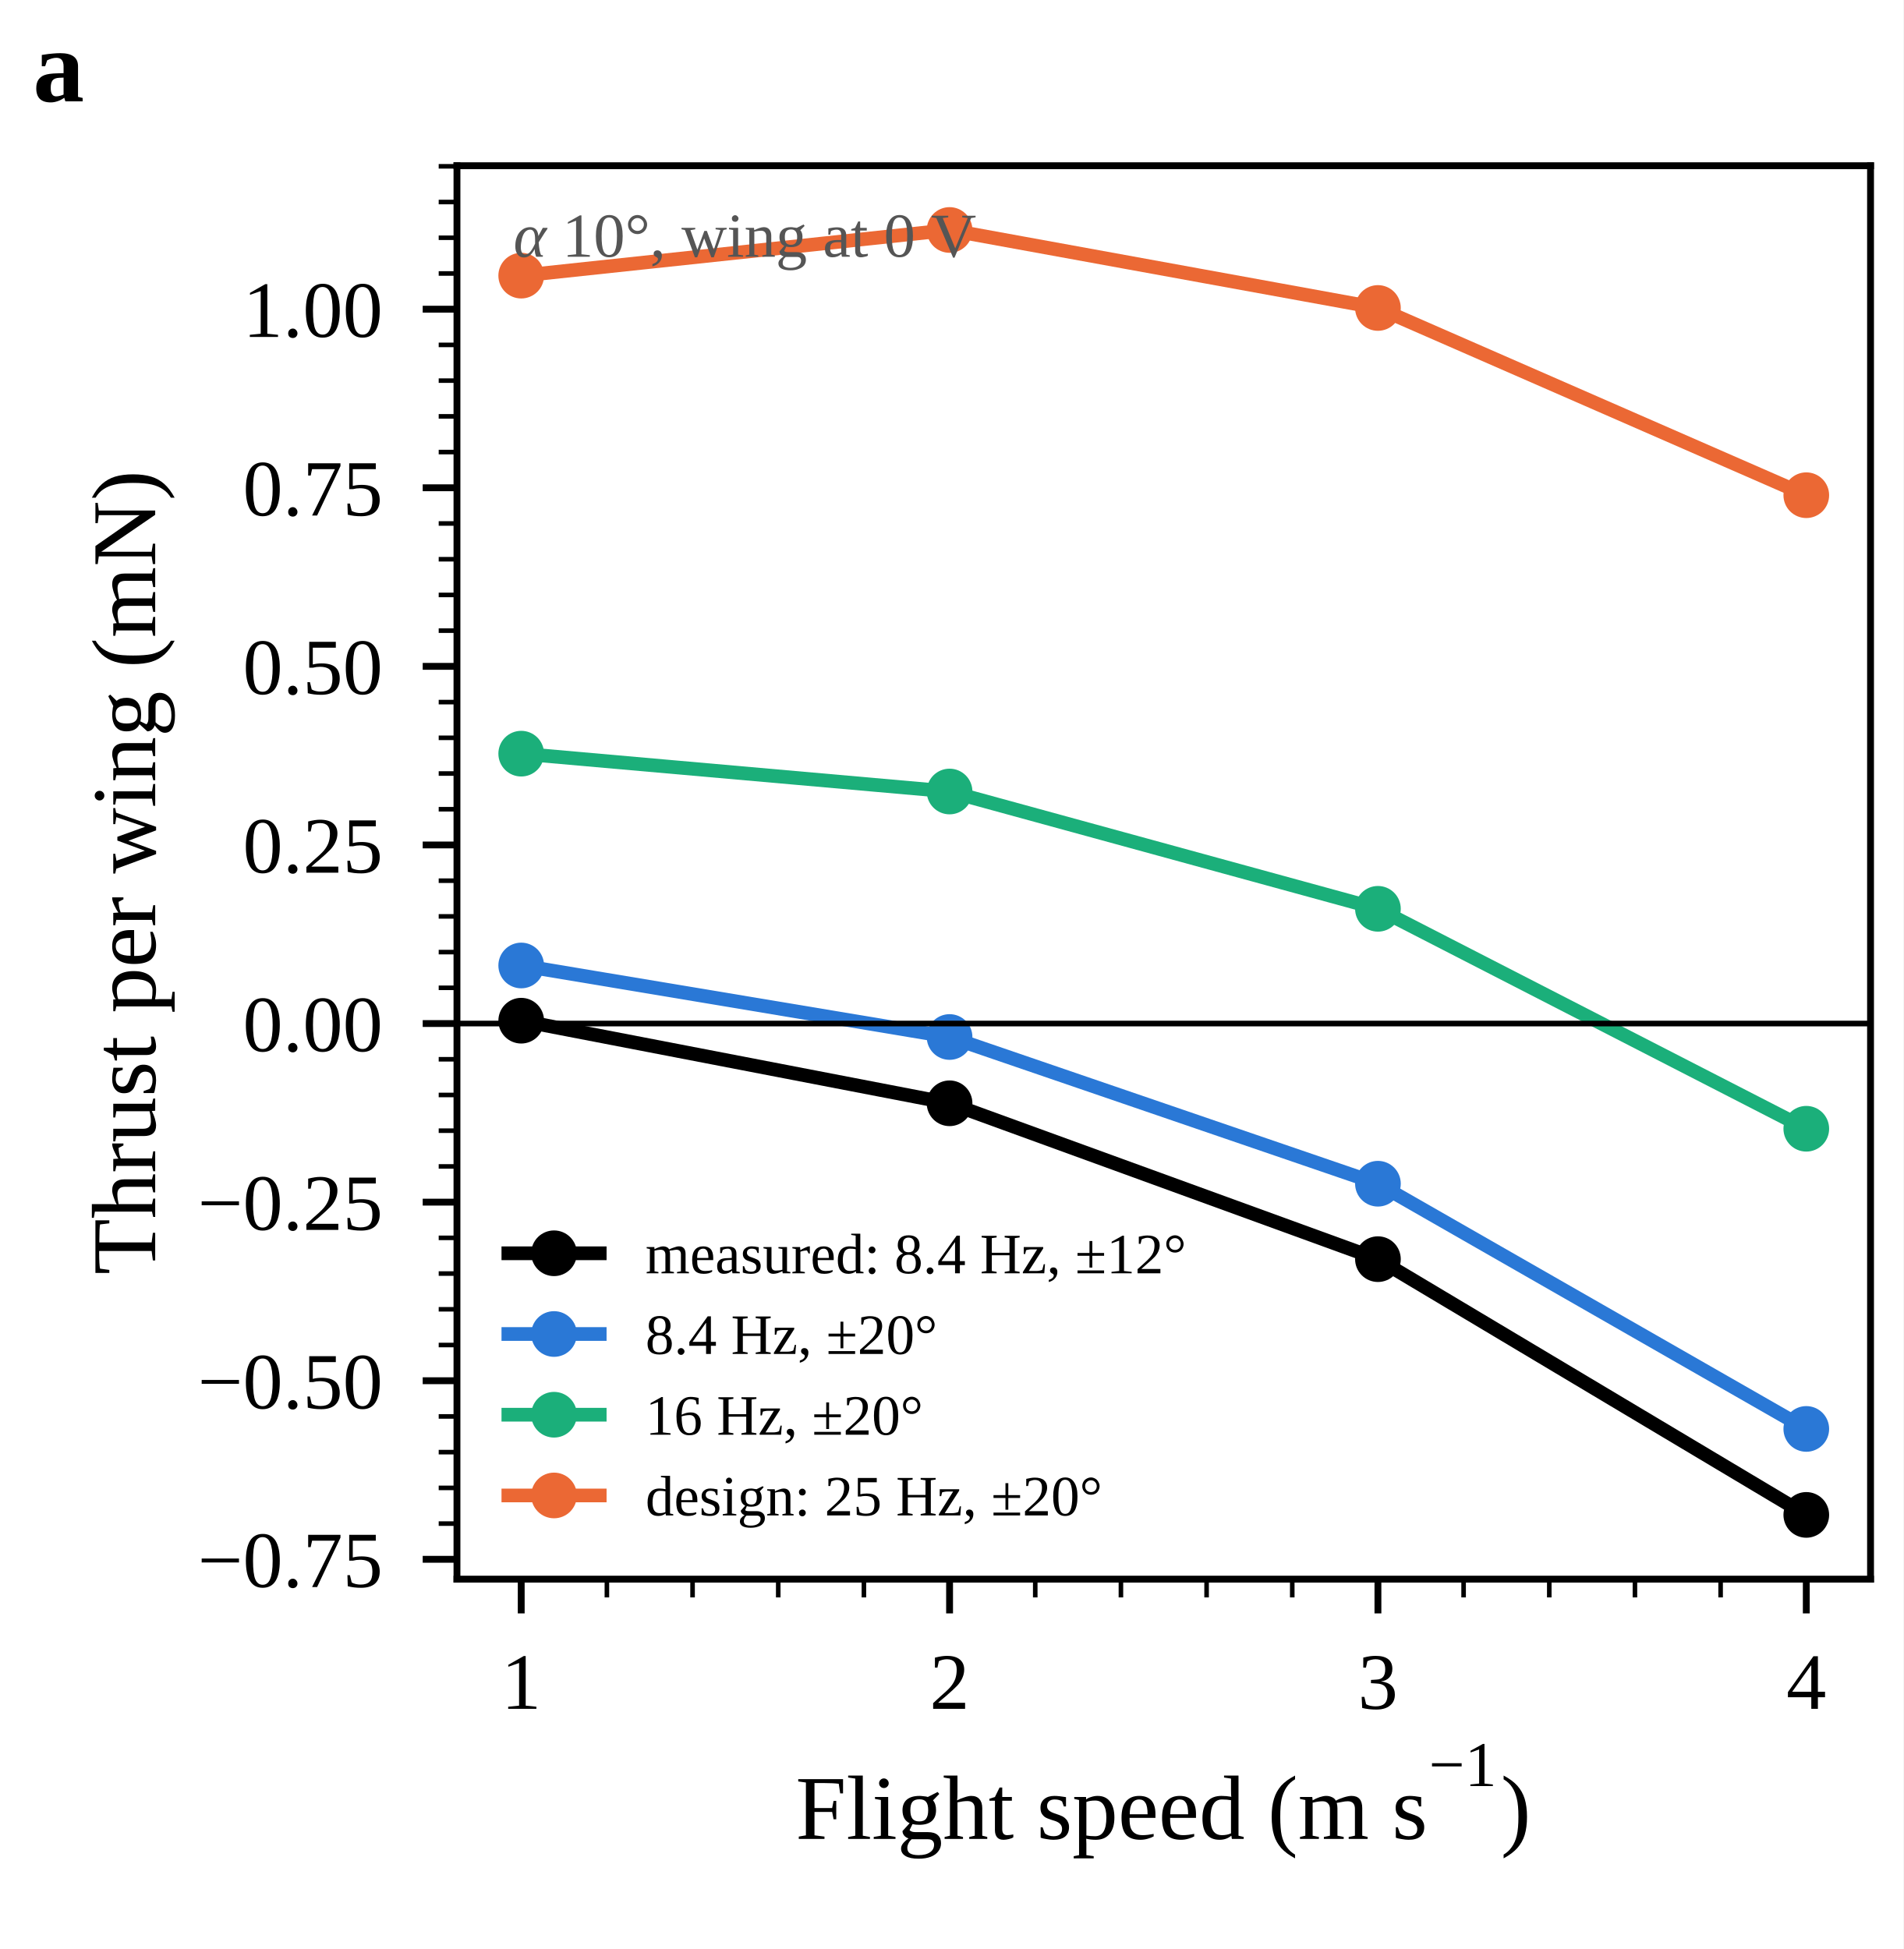
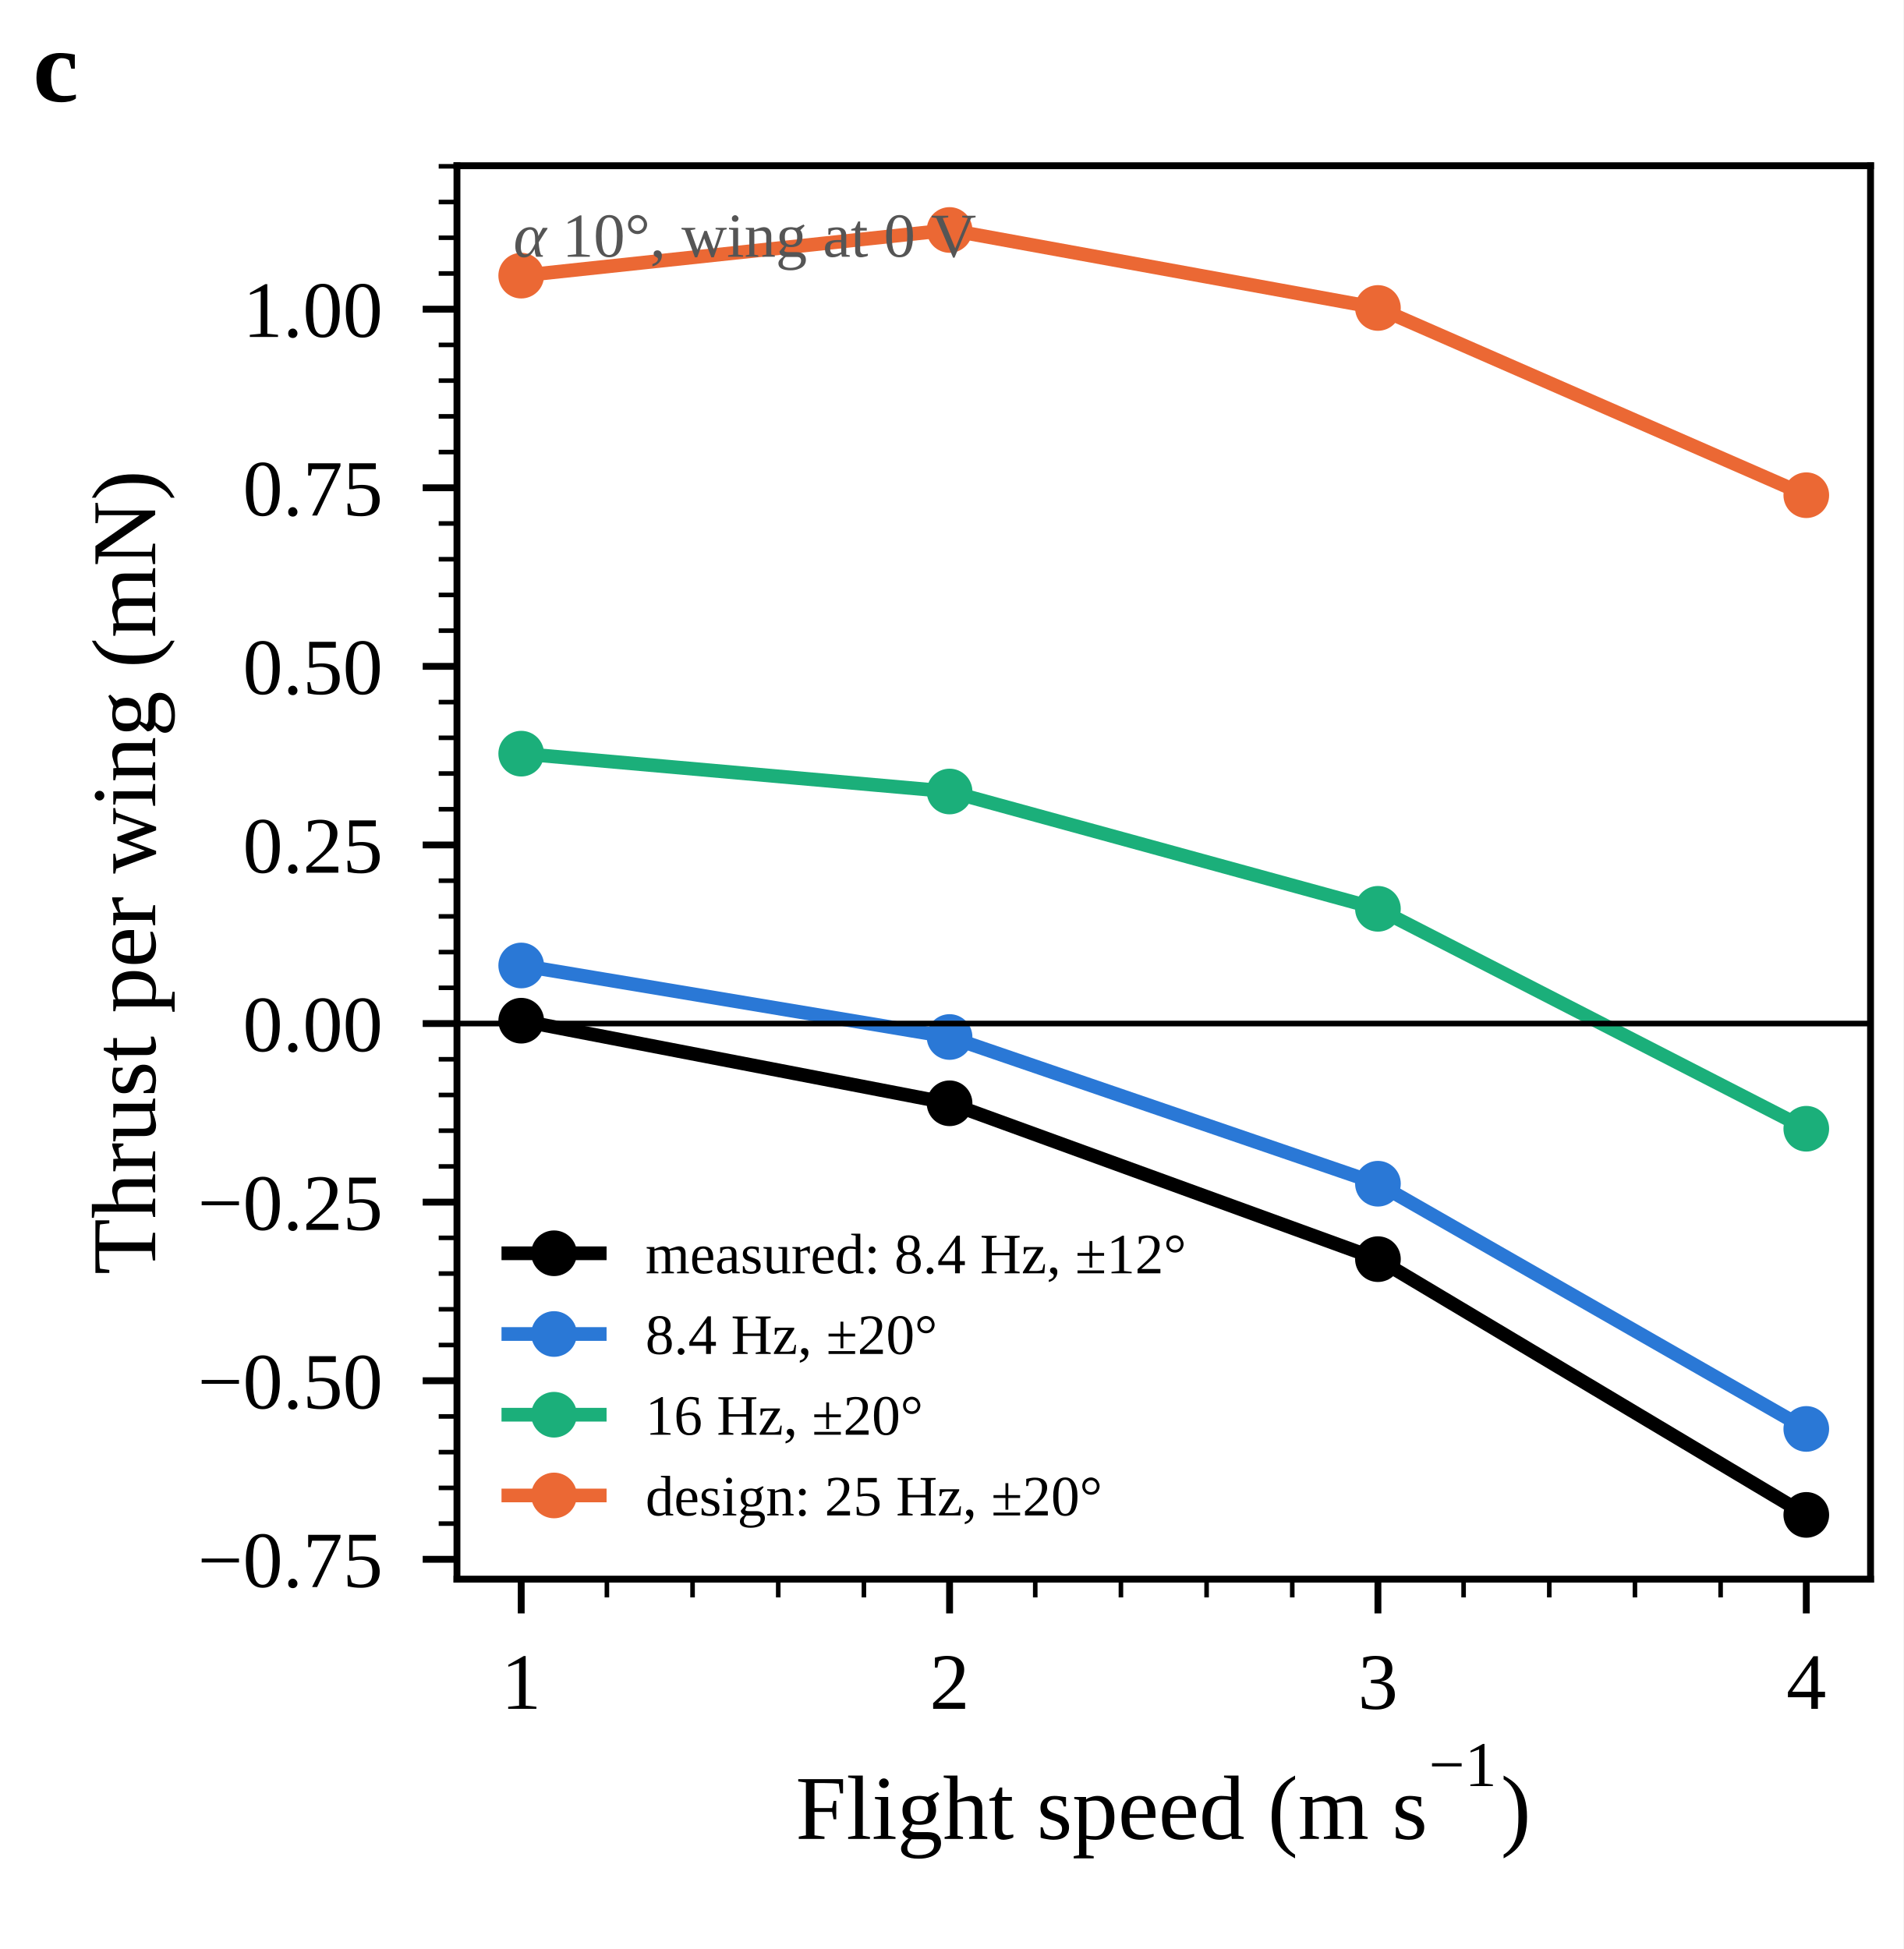
<svg xmlns="http://www.w3.org/2000/svg" xmlns:xlink="http://www.w3.org/1999/xlink" width="166.673pt" height="170.683pt" viewBox="0 0 166.673 170.683" version="1.1">
  <defs>
    <style type="text/css">*{stroke-linejoin: round; stroke-linecap: butt}</style>
  </defs>
  <g id="figure_1">
    <g id="patch_1">
      <path d="M 0 170.683  L 166.673 170.683  L 166.673 0  L 0 0  z " style="fill: #ffffff" />
    </g>
    <g id="axes_1">
      <g id="patch_2">
        <path d="M 40.014 138.293  L 163.793 138.293  L 163.793 14.513  L 40.014 14.513  z " style="fill: #ffffff" />
      </g>
      <g id="matplotlib.axis_1">
        <g id="xtick_1">
          <g id="line2d_1">
            <defs>
-               <path id="m67453774e3" d="M 0 0  L 0 3  " style="stroke: #000000; stroke-width: 0.6" />
+               <path id="m66f551cbc8" d="M 0 0  L 0 3  " style="stroke: #000000; stroke-width: 0.6" />
            </defs>
            <g>
-               <use xlink:href="#m67453774e3" x="45.64" y="138.293" style="stroke: #000000; stroke-width: 0.6" />
+               <use xlink:href="#m66f551cbc8" x="45.64" y="138.293" style="stroke: #000000; stroke-width: 0.6" />
            </g>
          </g>
          <g id="text_1">
            <text style="font-size: 7px; font-family: 'Times New Roman', 'Times', 'DejaVu Serif', serif; text-anchor: middle" x="45.64" y="149.654" transform="rotate(-0 45.6402 149.6535)">1</text>
          </g>
        </g>
        <g id="xtick_2">
          <g id="line2d_2">
            <g>
-               <use xlink:href="#m67453774e3" x="83.149" y="138.293" style="stroke: #000000; stroke-width: 0.6" />
+               <use xlink:href="#m66f551cbc8" x="83.149" y="138.293" style="stroke: #000000; stroke-width: 0.6" />
            </g>
          </g>
          <g id="text_2">
            <text style="font-size: 7px; font-family: 'Times New Roman', 'Times', 'DejaVu Serif', serif; text-anchor: middle" x="83.149" y="149.654" transform="rotate(-0 83.14915 149.6535)">2</text>
          </g>
        </g>
        <g id="xtick_3">
          <g id="line2d_3">
            <g>
-               <use xlink:href="#m67453774e3" x="120.658" y="138.293" style="stroke: #000000; stroke-width: 0.6" />
+               <use xlink:href="#m66f551cbc8" x="120.658" y="138.293" style="stroke: #000000; stroke-width: 0.6" />
            </g>
          </g>
          <g id="text_3">
            <text style="font-size: 7px; font-family: 'Times New Roman', 'Times', 'DejaVu Serif', serif; text-anchor: middle" x="120.658" y="149.654" transform="rotate(-0 120.6581 149.6535)">3</text>
          </g>
        </g>
        <g id="xtick_4">
          <g id="line2d_4">
            <g>
-               <use xlink:href="#m67453774e3" x="158.167" y="138.293" style="stroke: #000000; stroke-width: 0.6" />
+               <use xlink:href="#m66f551cbc8" x="158.167" y="138.293" style="stroke: #000000; stroke-width: 0.6" />
            </g>
          </g>
          <g id="text_4">
            <text style="font-size: 7px; font-family: 'Times New Roman', 'Times', 'DejaVu Serif', serif; text-anchor: middle" x="158.167" y="149.654" transform="rotate(-0 158.167 149.6535)">4</text>
          </g>
        </g>
        <g id="xtick_5">
          <g id="line2d_5">
            <defs>
-               <path id="m4bf394fe0b" d="M 0 0  L 0 1.6  " style="stroke: #000000; stroke-width: 0.4" />
+               <path id="mcb82586006" d="M 0 0  L 0 1.6  " style="stroke: #000000; stroke-width: 0.4" />
            </defs>
            <g>
-               <use xlink:href="#m4bf394fe0b" x="53.142" y="138.293" style="stroke: #000000; stroke-width: 0.4" />
+               <use xlink:href="#mcb82586006" x="53.142" y="138.293" style="stroke: #000000; stroke-width: 0.4" />
            </g>
          </g>
        </g>
        <g id="xtick_6">
          <g id="line2d_6">
            <g>
-               <use xlink:href="#m4bf394fe0b" x="60.644" y="138.293" style="stroke: #000000; stroke-width: 0.4" />
+               <use xlink:href="#mcb82586006" x="60.644" y="138.293" style="stroke: #000000; stroke-width: 0.4" />
            </g>
          </g>
        </g>
        <g id="xtick_7">
          <g id="line2d_7">
            <g>
-               <use xlink:href="#m4bf394fe0b" x="68.146" y="138.293" style="stroke: #000000; stroke-width: 0.4" />
+               <use xlink:href="#mcb82586006" x="68.146" y="138.293" style="stroke: #000000; stroke-width: 0.4" />
            </g>
          </g>
        </g>
        <g id="xtick_8">
          <g id="line2d_8">
            <g>
-               <use xlink:href="#m4bf394fe0b" x="75.647" y="138.293" style="stroke: #000000; stroke-width: 0.4" />
+               <use xlink:href="#mcb82586006" x="75.647" y="138.293" style="stroke: #000000; stroke-width: 0.4" />
            </g>
          </g>
        </g>
        <g id="xtick_9">
          <g id="line2d_9">
            <g>
-               <use xlink:href="#m4bf394fe0b" x="90.651" y="138.293" style="stroke: #000000; stroke-width: 0.4" />
+               <use xlink:href="#mcb82586006" x="90.651" y="138.293" style="stroke: #000000; stroke-width: 0.4" />
            </g>
          </g>
        </g>
        <g id="xtick_10">
          <g id="line2d_10">
            <g>
-               <use xlink:href="#m4bf394fe0b" x="98.153" y="138.293" style="stroke: #000000; stroke-width: 0.4" />
+               <use xlink:href="#mcb82586006" x="98.153" y="138.293" style="stroke: #000000; stroke-width: 0.4" />
            </g>
          </g>
        </g>
        <g id="xtick_11">
          <g id="line2d_11">
            <g>
-               <use xlink:href="#m4bf394fe0b" x="105.655" y="138.293" style="stroke: #000000; stroke-width: 0.4" />
+               <use xlink:href="#mcb82586006" x="105.655" y="138.293" style="stroke: #000000; stroke-width: 0.4" />
            </g>
          </g>
        </g>
        <g id="xtick_12">
          <g id="line2d_12">
            <g>
-               <use xlink:href="#m4bf394fe0b" x="113.156" y="138.293" style="stroke: #000000; stroke-width: 0.4" />
+               <use xlink:href="#mcb82586006" x="113.156" y="138.293" style="stroke: #000000; stroke-width: 0.4" />
            </g>
          </g>
        </g>
        <g id="xtick_13">
          <g id="line2d_13">
            <g>
-               <use xlink:href="#m4bf394fe0b" x="128.16" y="138.293" style="stroke: #000000; stroke-width: 0.4" />
+               <use xlink:href="#mcb82586006" x="128.16" y="138.293" style="stroke: #000000; stroke-width: 0.4" />
            </g>
          </g>
        </g>
        <g id="xtick_14">
          <g id="line2d_14">
            <g>
-               <use xlink:href="#m4bf394fe0b" x="135.662" y="138.293" style="stroke: #000000; stroke-width: 0.4" />
+               <use xlink:href="#mcb82586006" x="135.662" y="138.293" style="stroke: #000000; stroke-width: 0.4" />
            </g>
          </g>
        </g>
        <g id="xtick_15">
          <g id="line2d_15">
            <g>
-               <use xlink:href="#m4bf394fe0b" x="143.163" y="138.293" style="stroke: #000000; stroke-width: 0.4" />
+               <use xlink:href="#mcb82586006" x="143.163" y="138.293" style="stroke: #000000; stroke-width: 0.4" />
            </g>
          </g>
        </g>
        <g id="xtick_16">
          <g id="line2d_16">
            <g>
-               <use xlink:href="#m4bf394fe0b" x="150.665" y="138.293" style="stroke: #000000; stroke-width: 0.4" />
+               <use xlink:href="#mcb82586006" x="150.665" y="138.293" style="stroke: #000000; stroke-width: 0.4" />
            </g>
          </g>
        </g>
        <g id="text_5">
          <g transform="translate(69.66362 161.6309)">
            <text>
              <tspan x="0" y="-0.59" style="font-size: 8px; font-family: 'Times New Roman'">F</tspan>
              <tspan x="4.449" y="-0.59" style="font-size: 8px; font-family: 'Times New Roman'">l</tspan>
              <tspan x="6.672" y="-0.59" style="font-size: 8px; font-family: 'Times New Roman'">i</tspan>
              <tspan x="8.895" y="-0.59" style="font-size: 8px; font-family: 'Times New Roman'">g</tspan>
              <tspan x="12.895" y="-0.59" style="font-size: 8px; font-family: 'Times New Roman'">h</tspan>
              <tspan x="16.895" y="-0.59" style="font-size: 8px; font-family: 'Times New Roman'">t</tspan>
              <tspan x="19.117" y="-0.59" style="font-size: 8px; font-family: 'Times New Roman'"> </tspan>
              <tspan x="21.117" y="-0.59" style="font-size: 8px; font-family: 'Times New Roman'">s</tspan>
              <tspan x="24.23" y="-0.59" style="font-size: 8px; font-family: 'Times New Roman'">p</tspan>
              <tspan x="28.23" y="-0.59" style="font-size: 8px; font-family: 'Times New Roman'">e</tspan>
              <tspan x="31.781" y="-0.59" style="font-size: 8px; font-family: 'Times New Roman'">e</tspan>
              <tspan x="35.332" y="-0.59" style="font-size: 8px; font-family: 'Times New Roman'">d</tspan>
              <tspan x="39.332" y="-0.59" style="font-size: 8px; font-family: 'Times New Roman'"> </tspan>
              <tspan x="41.332" y="-0.59" style="font-size: 8px; font-family: 'Times New Roman'">(</tspan>
              <tspan x="43.996" y="-0.59" style="font-size: 8px; font-family: 'Times New Roman'">m</tspan>
              <tspan x="50.219" y="-0.59" style="font-size: 8px; font-family: 'Times New Roman'"> </tspan>
              <tspan x="52.219" y="-0.59" style="font-size: 8px; font-family: 'Times New Roman'">s</tspan>
              <tspan x="61.736" y="-0.59" style="font-size: 8px; font-family: 'Times New Roman'">)</tspan>
              <tspan x="55.448" y="-5.216" style="font-size: 5.6px; font-family: 'Times New Roman'">−</tspan>
              <tspan x="58.606" y="-5.216" style="font-size: 5.6px; font-family: 'Times New Roman'">1</tspan>
            </text>
          </g>
        </g>
      </g>
      <g id="matplotlib.axis_2">
        <g id="ytick_1">
          <g id="line2d_17">
            <defs>
-               <path id="mb1cd5fefd4" d="M 0 0  L -3 0  " style="stroke: #000000; stroke-width: 0.6" />
+               <path id="m1b28265fa6" d="M 0 0  L -3 0  " style="stroke: #000000; stroke-width: 0.6" />
            </defs>
            <g>
-               <use xlink:href="#mb1cd5fefd4" x="40.014" y="136.556" style="stroke: #000000; stroke-width: 0.6" />
+               <use xlink:href="#m1b28265fa6" x="40.014" y="136.556" style="stroke: #000000; stroke-width: 0.6" />
            </g>
          </g>
          <g id="text_6">
            <text style="font-size: 7px; font-family: 'Times New Roman', 'Times', 'DejaVu Serif', serif; text-anchor: end" x="33.514" y="138.987" transform="rotate(-0 33.51386 138.9865)">−0.75</text>
          </g>
        </g>
        <g id="ytick_2">
          <g id="line2d_18">
            <g>
-               <use xlink:href="#mb1cd5fefd4" x="40.014" y="120.916" style="stroke: #000000; stroke-width: 0.6" />
+               <use xlink:href="#m1b28265fa6" x="40.014" y="120.916" style="stroke: #000000; stroke-width: 0.6" />
            </g>
          </g>
          <g id="text_7">
            <text style="font-size: 7px; font-family: 'Times New Roman', 'Times', 'DejaVu Serif', serif; text-anchor: end" x="33.514" y="123.347" transform="rotate(-0 33.51386 123.3466)">−0.50</text>
          </g>
        </g>
        <g id="ytick_3">
          <g id="line2d_19">
            <g>
-               <use xlink:href="#mb1cd5fefd4" x="40.014" y="105.276" style="stroke: #000000; stroke-width: 0.6" />
+               <use xlink:href="#m1b28265fa6" x="40.014" y="105.276" style="stroke: #000000; stroke-width: 0.6" />
            </g>
          </g>
          <g id="text_8">
            <text style="font-size: 7px; font-family: 'Times New Roman', 'Times', 'DejaVu Serif', serif; text-anchor: end" x="33.514" y="107.707" transform="rotate(-0 33.51386 107.7067)">−0.25</text>
          </g>
        </g>
        <g id="ytick_4">
          <g id="line2d_20">
            <g>
-               <use xlink:href="#mb1cd5fefd4" x="40.014" y="89.636" style="stroke: #000000; stroke-width: 0.6" />
+               <use xlink:href="#m1b28265fa6" x="40.014" y="89.636" style="stroke: #000000; stroke-width: 0.6" />
            </g>
          </g>
          <g id="text_9">
            <text style="font-size: 7px; font-family: 'Times New Roman', 'Times', 'DejaVu Serif', serif; text-anchor: end" x="33.514" y="92.067" transform="rotate(-0 33.51386 92.06675)">0.00</text>
          </g>
        </g>
        <g id="ytick_5">
          <g id="line2d_21">
            <g>
-               <use xlink:href="#mb1cd5fefd4" x="40.014" y="73.997" style="stroke: #000000; stroke-width: 0.6" />
+               <use xlink:href="#m1b28265fa6" x="40.014" y="73.997" style="stroke: #000000; stroke-width: 0.6" />
            </g>
          </g>
          <g id="text_10">
            <text style="font-size: 7px; font-family: 'Times New Roman', 'Times', 'DejaVu Serif', serif; text-anchor: end" x="33.514" y="76.427" transform="rotate(-0 33.51386 76.42683)">0.25</text>
          </g>
        </g>
        <g id="ytick_6">
          <g id="line2d_22">
            <g>
-               <use xlink:href="#mb1cd5fefd4" x="40.014" y="58.357" style="stroke: #000000; stroke-width: 0.6" />
+               <use xlink:href="#m1b28265fa6" x="40.014" y="58.357" style="stroke: #000000; stroke-width: 0.6" />
            </g>
          </g>
          <g id="text_11">
            <text style="font-size: 7px; font-family: 'Times New Roman', 'Times', 'DejaVu Serif', serif; text-anchor: end" x="33.514" y="60.787" transform="rotate(-0 33.51386 60.78691)">0.50</text>
          </g>
        </g>
        <g id="ytick_7">
          <g id="line2d_23">
            <g>
-               <use xlink:href="#mb1cd5fefd4" x="40.014" y="42.717" style="stroke: #000000; stroke-width: 0.6" />
+               <use xlink:href="#m1b28265fa6" x="40.014" y="42.717" style="stroke: #000000; stroke-width: 0.6" />
            </g>
          </g>
          <g id="text_12">
            <text style="font-size: 7px; font-family: 'Times New Roman', 'Times', 'DejaVu Serif', serif; text-anchor: end" x="33.514" y="45.147" transform="rotate(-0 33.51386 45.14699)">0.75</text>
          </g>
        </g>
        <g id="ytick_8">
          <g id="line2d_24">
            <g>
-               <use xlink:href="#mb1cd5fefd4" x="40.014" y="27.077" style="stroke: #000000; stroke-width: 0.6" />
+               <use xlink:href="#m1b28265fa6" x="40.014" y="27.077" style="stroke: #000000; stroke-width: 0.6" />
            </g>
          </g>
          <g id="text_13">
            <text style="font-size: 7px; font-family: 'Times New Roman', 'Times', 'DejaVu Serif', serif; text-anchor: end" x="33.514" y="29.507" transform="rotate(-0 33.51386 29.50707)">1.00</text>
          </g>
        </g>
        <g id="ytick_9">
          <g id="line2d_25">
            <defs>
-               <path id="mde8247c5d2" d="M 0 0  L -1.6 0  " style="stroke: #000000; stroke-width: 0.4" />
+               <path id="m035fdb5349" d="M 0 0  L -1.6 0  " style="stroke: #000000; stroke-width: 0.4" />
            </defs>
            <g>
-               <use xlink:href="#mde8247c5d2" x="40.014" y="133.428" style="stroke: #000000; stroke-width: 0.4" />
+               <use xlink:href="#m035fdb5349" x="40.014" y="133.428" style="stroke: #000000; stroke-width: 0.4" />
            </g>
          </g>
        </g>
        <g id="ytick_10">
          <g id="line2d_26">
            <g>
-               <use xlink:href="#mde8247c5d2" x="40.014" y="130.3" style="stroke: #000000; stroke-width: 0.4" />
+               <use xlink:href="#m035fdb5349" x="40.014" y="130.3" style="stroke: #000000; stroke-width: 0.4" />
            </g>
          </g>
        </g>
        <g id="ytick_11">
          <g id="line2d_27">
            <g>
-               <use xlink:href="#mde8247c5d2" x="40.014" y="127.172" style="stroke: #000000; stroke-width: 0.4" />
+               <use xlink:href="#m035fdb5349" x="40.014" y="127.172" style="stroke: #000000; stroke-width: 0.4" />
            </g>
          </g>
        </g>
        <g id="ytick_12">
          <g id="line2d_28">
            <g>
-               <use xlink:href="#mde8247c5d2" x="40.014" y="124.044" style="stroke: #000000; stroke-width: 0.4" />
+               <use xlink:href="#m035fdb5349" x="40.014" y="124.044" style="stroke: #000000; stroke-width: 0.4" />
            </g>
          </g>
        </g>
        <g id="ytick_13">
          <g id="line2d_29">
            <g>
-               <use xlink:href="#mde8247c5d2" x="40.014" y="117.788" style="stroke: #000000; stroke-width: 0.4" />
+               <use xlink:href="#m035fdb5349" x="40.014" y="117.788" style="stroke: #000000; stroke-width: 0.4" />
            </g>
          </g>
        </g>
        <g id="ytick_14">
          <g id="line2d_30">
            <g>
-               <use xlink:href="#mde8247c5d2" x="40.014" y="114.66" style="stroke: #000000; stroke-width: 0.4" />
+               <use xlink:href="#m035fdb5349" x="40.014" y="114.66" style="stroke: #000000; stroke-width: 0.4" />
            </g>
          </g>
        </g>
        <g id="ytick_15">
          <g id="line2d_31">
            <g>
-               <use xlink:href="#mde8247c5d2" x="40.014" y="111.532" style="stroke: #000000; stroke-width: 0.4" />
+               <use xlink:href="#m035fdb5349" x="40.014" y="111.532" style="stroke: #000000; stroke-width: 0.4" />
            </g>
          </g>
        </g>
        <g id="ytick_16">
          <g id="line2d_32">
            <g>
-               <use xlink:href="#mde8247c5d2" x="40.014" y="108.404" style="stroke: #000000; stroke-width: 0.4" />
+               <use xlink:href="#m035fdb5349" x="40.014" y="108.404" style="stroke: #000000; stroke-width: 0.4" />
            </g>
          </g>
        </g>
        <g id="ytick_17">
          <g id="line2d_33">
            <g>
-               <use xlink:href="#mde8247c5d2" x="40.014" y="102.148" style="stroke: #000000; stroke-width: 0.4" />
+               <use xlink:href="#m035fdb5349" x="40.014" y="102.148" style="stroke: #000000; stroke-width: 0.4" />
            </g>
          </g>
        </g>
        <g id="ytick_18">
          <g id="line2d_34">
            <g>
-               <use xlink:href="#mde8247c5d2" x="40.014" y="99.02" style="stroke: #000000; stroke-width: 0.4" />
+               <use xlink:href="#m035fdb5349" x="40.014" y="99.02" style="stroke: #000000; stroke-width: 0.4" />
            </g>
          </g>
        </g>
        <g id="ytick_19">
          <g id="line2d_35">
            <g>
-               <use xlink:href="#mde8247c5d2" x="40.014" y="95.892" style="stroke: #000000; stroke-width: 0.4" />
+               <use xlink:href="#m035fdb5349" x="40.014" y="95.892" style="stroke: #000000; stroke-width: 0.4" />
            </g>
          </g>
        </g>
        <g id="ytick_20">
          <g id="line2d_36">
            <g>
-               <use xlink:href="#mde8247c5d2" x="40.014" y="92.764" style="stroke: #000000; stroke-width: 0.4" />
+               <use xlink:href="#m035fdb5349" x="40.014" y="92.764" style="stroke: #000000; stroke-width: 0.4" />
            </g>
          </g>
        </g>
        <g id="ytick_21">
          <g id="line2d_37">
            <g>
-               <use xlink:href="#mde8247c5d2" x="40.014" y="86.508" style="stroke: #000000; stroke-width: 0.4" />
+               <use xlink:href="#m035fdb5349" x="40.014" y="86.508" style="stroke: #000000; stroke-width: 0.4" />
            </g>
          </g>
        </g>
        <g id="ytick_22">
          <g id="line2d_38">
            <g>
-               <use xlink:href="#mde8247c5d2" x="40.014" y="83.38" style="stroke: #000000; stroke-width: 0.4" />
+               <use xlink:href="#m035fdb5349" x="40.014" y="83.38" style="stroke: #000000; stroke-width: 0.4" />
            </g>
          </g>
        </g>
        <g id="ytick_23">
          <g id="line2d_39">
            <g>
-               <use xlink:href="#mde8247c5d2" x="40.014" y="80.252" style="stroke: #000000; stroke-width: 0.4" />
+               <use xlink:href="#m035fdb5349" x="40.014" y="80.252" style="stroke: #000000; stroke-width: 0.4" />
            </g>
          </g>
        </g>
        <g id="ytick_24">
          <g id="line2d_40">
            <g>
-               <use xlink:href="#mde8247c5d2" x="40.014" y="77.125" style="stroke: #000000; stroke-width: 0.4" />
+               <use xlink:href="#m035fdb5349" x="40.014" y="77.125" style="stroke: #000000; stroke-width: 0.4" />
            </g>
          </g>
        </g>
        <g id="ytick_25">
          <g id="line2d_41">
            <g>
-               <use xlink:href="#mde8247c5d2" x="40.014" y="70.869" style="stroke: #000000; stroke-width: 0.4" />
+               <use xlink:href="#m035fdb5349" x="40.014" y="70.869" style="stroke: #000000; stroke-width: 0.4" />
            </g>
          </g>
        </g>
        <g id="ytick_26">
          <g id="line2d_42">
            <g>
-               <use xlink:href="#mde8247c5d2" x="40.014" y="67.741" style="stroke: #000000; stroke-width: 0.4" />
+               <use xlink:href="#m035fdb5349" x="40.014" y="67.741" style="stroke: #000000; stroke-width: 0.4" />
            </g>
          </g>
        </g>
        <g id="ytick_27">
          <g id="line2d_43">
            <g>
-               <use xlink:href="#mde8247c5d2" x="40.014" y="64.613" style="stroke: #000000; stroke-width: 0.4" />
+               <use xlink:href="#m035fdb5349" x="40.014" y="64.613" style="stroke: #000000; stroke-width: 0.4" />
            </g>
          </g>
        </g>
        <g id="ytick_28">
          <g id="line2d_44">
            <g>
-               <use xlink:href="#mde8247c5d2" x="40.014" y="61.485" style="stroke: #000000; stroke-width: 0.4" />
+               <use xlink:href="#m035fdb5349" x="40.014" y="61.485" style="stroke: #000000; stroke-width: 0.4" />
            </g>
          </g>
        </g>
        <g id="ytick_29">
          <g id="line2d_45">
            <g>
-               <use xlink:href="#mde8247c5d2" x="40.014" y="55.229" style="stroke: #000000; stroke-width: 0.4" />
+               <use xlink:href="#m035fdb5349" x="40.014" y="55.229" style="stroke: #000000; stroke-width: 0.4" />
            </g>
          </g>
        </g>
        <g id="ytick_30">
          <g id="line2d_46">
            <g>
-               <use xlink:href="#mde8247c5d2" x="40.014" y="52.101" style="stroke: #000000; stroke-width: 0.4" />
+               <use xlink:href="#m035fdb5349" x="40.014" y="52.101" style="stroke: #000000; stroke-width: 0.4" />
            </g>
          </g>
        </g>
        <g id="ytick_31">
          <g id="line2d_47">
            <g>
-               <use xlink:href="#mde8247c5d2" x="40.014" y="48.973" style="stroke: #000000; stroke-width: 0.4" />
+               <use xlink:href="#m035fdb5349" x="40.014" y="48.973" style="stroke: #000000; stroke-width: 0.4" />
            </g>
          </g>
        </g>
        <g id="ytick_32">
          <g id="line2d_48">
            <g>
-               <use xlink:href="#mde8247c5d2" x="40.014" y="45.845" style="stroke: #000000; stroke-width: 0.4" />
+               <use xlink:href="#m035fdb5349" x="40.014" y="45.845" style="stroke: #000000; stroke-width: 0.4" />
            </g>
          </g>
        </g>
        <g id="ytick_33">
          <g id="line2d_49">
            <g>
-               <use xlink:href="#mde8247c5d2" x="40.014" y="39.589" style="stroke: #000000; stroke-width: 0.4" />
+               <use xlink:href="#m035fdb5349" x="40.014" y="39.589" style="stroke: #000000; stroke-width: 0.4" />
            </g>
          </g>
        </g>
        <g id="ytick_34">
          <g id="line2d_50">
            <g>
-               <use xlink:href="#mde8247c5d2" x="40.014" y="36.461" style="stroke: #000000; stroke-width: 0.4" />
+               <use xlink:href="#m035fdb5349" x="40.014" y="36.461" style="stroke: #000000; stroke-width: 0.4" />
            </g>
          </g>
        </g>
        <g id="ytick_35">
          <g id="line2d_51">
            <g>
-               <use xlink:href="#mde8247c5d2" x="40.014" y="33.333" style="stroke: #000000; stroke-width: 0.4" />
+               <use xlink:href="#m035fdb5349" x="40.014" y="33.333" style="stroke: #000000; stroke-width: 0.4" />
            </g>
          </g>
        </g>
        <g id="ytick_36">
          <g id="line2d_52">
            <g>
-               <use xlink:href="#mde8247c5d2" x="40.014" y="30.205" style="stroke: #000000; stroke-width: 0.4" />
+               <use xlink:href="#m035fdb5349" x="40.014" y="30.205" style="stroke: #000000; stroke-width: 0.4" />
            </g>
          </g>
        </g>
        <g id="ytick_37">
          <g id="line2d_53">
            <g>
-               <use xlink:href="#mde8247c5d2" x="40.014" y="23.949" style="stroke: #000000; stroke-width: 0.4" />
+               <use xlink:href="#m035fdb5349" x="40.014" y="23.949" style="stroke: #000000; stroke-width: 0.4" />
            </g>
          </g>
        </g>
        <g id="ytick_38">
          <g id="line2d_54">
            <g>
-               <use xlink:href="#mde8247c5d2" x="40.014" y="20.821" style="stroke: #000000; stroke-width: 0.4" />
+               <use xlink:href="#m035fdb5349" x="40.014" y="20.821" style="stroke: #000000; stroke-width: 0.4" />
            </g>
          </g>
        </g>
        <g id="ytick_39">
          <g id="line2d_55">
            <g>
-               <use xlink:href="#mde8247c5d2" x="40.014" y="17.693" style="stroke: #000000; stroke-width: 0.4" />
+               <use xlink:href="#m035fdb5349" x="40.014" y="17.693" style="stroke: #000000; stroke-width: 0.4" />
            </g>
          </g>
        </g>
        <g id="ytick_40">
          <g id="line2d_56">
            <g>
-               <use xlink:href="#mde8247c5d2" x="40.014" y="14.565" style="stroke: #000000; stroke-width: 0.4" />
+               <use xlink:href="#m035fdb5349" x="40.014" y="14.565" style="stroke: #000000; stroke-width: 0.4" />
            </g>
          </g>
        </g>
        <g id="text_14">
          <text style="font-size: 8px; font-family: 'Times New Roman', 'Times', 'DejaVu Serif', serif; text-anchor: middle" x="13.59" y="76.403" transform="rotate(-90 13.59027 76.40315)">Thrust per wing (mN)</text>
        </g>
      </g>
      <g id="line2d_57">
-         <path d="M 45.64 89.387  L 83.149 96.62  L 120.658 110.27  L 158.167 132.667  " clip-path="url(#p9b87b41fd1)" style="fill: none; stroke: #000000; stroke-width: 1.2; stroke-linecap: square" />
+         <path d="M 45.64 89.387  L 83.149 96.62  L 120.658 110.27  L 158.167 132.667  " clip-path="url(#p5a5d655ab7)" style="fill: none; stroke: #000000; stroke-width: 1.2; stroke-linecap: square" />
        <defs>
-           <path id="mc69ba26c3c" d="M 0 1.5  C 0.398 1.5 0.779 1.342 1.061 1.061  C 1.342 0.779 1.5 0.398 1.5 0  C 1.5 -0.398 1.342 -0.779 1.061 -1.061  C 0.779 -1.342 0.398 -1.5 0 -1.5  C -0.398 -1.5 -0.779 -1.342 -1.061 -1.061  C -1.342 -0.779 -1.5 -0.398 -1.5 0  C -1.5 0.398 -1.342 0.779 -1.061 1.061  C -0.779 1.342 -0.398 1.5 0 1.5  z " style="stroke: #000000" />
+           <path id="m9e05986745" d="M 0 1.5  C 0.398 1.5 0.779 1.342 1.061 1.061  C 1.342 0.779 1.5 0.398 1.5 0  C 1.5 -0.398 1.342 -0.779 1.061 -1.061  C 0.779 -1.342 0.398 -1.5 0 -1.5  C -0.398 -1.5 -0.779 -1.342 -1.061 -1.061  C -1.342 -0.779 -1.5 -0.398 -1.5 0  C -1.5 0.398 -1.342 0.779 -1.061 1.061  C -0.779 1.342 -0.398 1.5 0 1.5  z " style="stroke: #000000" />
        </defs>
-         <g clip-path="url(#p9b87b41fd1)">
-           <use xlink:href="#mc69ba26c3c" x="45.64" y="89.387" style="stroke: #000000" />
-           <use xlink:href="#mc69ba26c3c" x="83.149" y="96.62" style="stroke: #000000" />
-           <use xlink:href="#mc69ba26c3c" x="120.658" y="110.27" style="stroke: #000000" />
-           <use xlink:href="#mc69ba26c3c" x="158.167" y="132.667" style="stroke: #000000" />
+         <g clip-path="url(#p5a5d655ab7)">
+           <use xlink:href="#m9e05986745" x="45.64" y="89.387" style="stroke: #000000" />
+           <use xlink:href="#m9e05986745" x="83.149" y="96.62" style="stroke: #000000" />
+           <use xlink:href="#m9e05986745" x="120.658" y="110.27" style="stroke: #000000" />
+           <use xlink:href="#m9e05986745" x="158.167" y="132.667" style="stroke: #000000" />
        </g>
      </g>
      <g id="line2d_58">
-         <path d="M 45.64 84.552  L 83.149 90.815  L 120.658 103.664  L 158.167 125.138  " clip-path="url(#p9b87b41fd1)" style="fill: none; stroke: #2a78d6; stroke-width: 1.2; stroke-linecap: square" />
+         <path d="M 45.64 84.552  L 83.149 90.815  L 120.658 103.664  L 158.167 125.138  " clip-path="url(#p5a5d655ab7)" style="fill: none; stroke: #2a78d6; stroke-width: 1.2; stroke-linecap: square" />
        <defs>
-           <path id="m4f856ebf98" d="M 0 1.5  C 0.398 1.5 0.779 1.342 1.061 1.061  C 1.342 0.779 1.5 0.398 1.5 0  C 1.5 -0.398 1.342 -0.779 1.061 -1.061  C 0.779 -1.342 0.398 -1.5 0 -1.5  C -0.398 -1.5 -0.779 -1.342 -1.061 -1.061  C -1.342 -0.779 -1.5 -0.398 -1.5 0  C -1.5 0.398 -1.342 0.779 -1.061 1.061  C -0.779 1.342 -0.398 1.5 0 1.5  z " style="stroke: #2a78d6" />
+           <path id="m51d08a07dd" d="M 0 1.5  C 0.398 1.5 0.779 1.342 1.061 1.061  C 1.342 0.779 1.5 0.398 1.5 0  C 1.5 -0.398 1.342 -0.779 1.061 -1.061  C 0.779 -1.342 0.398 -1.5 0 -1.5  C -0.398 -1.5 -0.779 -1.342 -1.061 -1.061  C -1.342 -0.779 -1.5 -0.398 -1.5 0  C -1.5 0.398 -1.342 0.779 -1.061 1.061  C -0.779 1.342 -0.398 1.5 0 1.5  z " style="stroke: #2a78d6" />
        </defs>
-         <g clip-path="url(#p9b87b41fd1)">
-           <use xlink:href="#m4f856ebf98" x="45.64" y="84.552" style="fill: #2a78d6; stroke: #2a78d6" />
-           <use xlink:href="#m4f856ebf98" x="83.149" y="90.815" style="fill: #2a78d6; stroke: #2a78d6" />
-           <use xlink:href="#m4f856ebf98" x="120.658" y="103.664" style="fill: #2a78d6; stroke: #2a78d6" />
-           <use xlink:href="#m4f856ebf98" x="158.167" y="125.138" style="fill: #2a78d6; stroke: #2a78d6" />
+         <g clip-path="url(#p5a5d655ab7)">
+           <use xlink:href="#m51d08a07dd" x="45.64" y="84.552" style="fill: #2a78d6; stroke: #2a78d6" />
+           <use xlink:href="#m51d08a07dd" x="83.149" y="90.815" style="fill: #2a78d6; stroke: #2a78d6" />
+           <use xlink:href="#m51d08a07dd" x="120.658" y="103.664" style="fill: #2a78d6; stroke: #2a78d6" />
+           <use xlink:href="#m51d08a07dd" x="158.167" y="125.138" style="fill: #2a78d6; stroke: #2a78d6" />
        </g>
      </g>
      <g id="line2d_59">
-         <path d="M 45.64 66.002  L 83.149 69.316  L 120.658 79.589  L 158.167 98.85  " clip-path="url(#p9b87b41fd1)" style="fill: none; stroke: #1baf7a; stroke-width: 1.2; stroke-linecap: square" />
+         <path d="M 45.64 66.002  L 83.149 69.316  L 120.658 79.589  L 158.167 98.85  " clip-path="url(#p5a5d655ab7)" style="fill: none; stroke: #1baf7a; stroke-width: 1.2; stroke-linecap: square" />
        <defs>
-           <path id="mcdb18dfeca" d="M 0 1.5  C 0.398 1.5 0.779 1.342 1.061 1.061  C 1.342 0.779 1.5 0.398 1.5 0  C 1.5 -0.398 1.342 -0.779 1.061 -1.061  C 0.779 -1.342 0.398 -1.5 0 -1.5  C -0.398 -1.5 -0.779 -1.342 -1.061 -1.061  C -1.342 -0.779 -1.5 -0.398 -1.5 0  C -1.5 0.398 -1.342 0.779 -1.061 1.061  C -0.779 1.342 -0.398 1.5 0 1.5  z " style="stroke: #1baf7a" />
+           <path id="m3d5414c275" d="M 0 1.5  C 0.398 1.5 0.779 1.342 1.061 1.061  C 1.342 0.779 1.5 0.398 1.5 0  C 1.5 -0.398 1.342 -0.779 1.061 -1.061  C 0.779 -1.342 0.398 -1.5 0 -1.5  C -0.398 -1.5 -0.779 -1.342 -1.061 -1.061  C -1.342 -0.779 -1.5 -0.398 -1.5 0  C -1.5 0.398 -1.342 0.779 -1.061 1.061  C -0.779 1.342 -0.398 1.5 0 1.5  z " style="stroke: #1baf7a" />
        </defs>
-         <g clip-path="url(#p9b87b41fd1)">
-           <use xlink:href="#mcdb18dfeca" x="45.64" y="66.002" style="fill: #1baf7a; stroke: #1baf7a" />
-           <use xlink:href="#mcdb18dfeca" x="83.149" y="69.316" style="fill: #1baf7a; stroke: #1baf7a" />
-           <use xlink:href="#mcdb18dfeca" x="120.658" y="79.589" style="fill: #1baf7a; stroke: #1baf7a" />
-           <use xlink:href="#mcdb18dfeca" x="158.167" y="98.85" style="fill: #1baf7a; stroke: #1baf7a" />
+         <g clip-path="url(#p5a5d655ab7)">
+           <use xlink:href="#m3d5414c275" x="45.64" y="66.002" style="fill: #1baf7a; stroke: #1baf7a" />
+           <use xlink:href="#m3d5414c275" x="83.149" y="69.316" style="fill: #1baf7a; stroke: #1baf7a" />
+           <use xlink:href="#m3d5414c275" x="120.658" y="79.589" style="fill: #1baf7a; stroke: #1baf7a" />
+           <use xlink:href="#m3d5414c275" x="158.167" y="98.85" style="fill: #1baf7a; stroke: #1baf7a" />
        </g>
      </g>
      <g id="line2d_60">
-         <path d="M 45.64 24.139  L 83.149 20.14  L 120.658 26.97  L 158.167 43.368  " clip-path="url(#p9b87b41fd1)" style="fill: none; stroke: #eb6834; stroke-width: 1.2; stroke-linecap: square" />
+         <path d="M 45.64 24.139  L 83.149 20.14  L 120.658 26.97  L 158.167 43.368  " clip-path="url(#p5a5d655ab7)" style="fill: none; stroke: #eb6834; stroke-width: 1.2; stroke-linecap: square" />
        <defs>
-           <path id="mf5b064c3ef" d="M 0 1.5  C 0.398 1.5 0.779 1.342 1.061 1.061  C 1.342 0.779 1.5 0.398 1.5 0  C 1.5 -0.398 1.342 -0.779 1.061 -1.061  C 0.779 -1.342 0.398 -1.5 0 -1.5  C -0.398 -1.5 -0.779 -1.342 -1.061 -1.061  C -1.342 -0.779 -1.5 -0.398 -1.5 0  C -1.5 0.398 -1.342 0.779 -1.061 1.061  C -0.779 1.342 -0.398 1.5 0 1.5  z " style="stroke: #eb6834" />
+           <path id="m0e58d84aba" d="M 0 1.5  C 0.398 1.5 0.779 1.342 1.061 1.061  C 1.342 0.779 1.5 0.398 1.5 0  C 1.5 -0.398 1.342 -0.779 1.061 -1.061  C 0.779 -1.342 0.398 -1.5 0 -1.5  C -0.398 -1.5 -0.779 -1.342 -1.061 -1.061  C -1.342 -0.779 -1.5 -0.398 -1.5 0  C -1.5 0.398 -1.342 0.779 -1.061 1.061  C -0.779 1.342 -0.398 1.5 0 1.5  z " style="stroke: #eb6834" />
        </defs>
-         <g clip-path="url(#p9b87b41fd1)">
-           <use xlink:href="#mf5b064c3ef" x="45.64" y="24.139" style="fill: #eb6834; stroke: #eb6834" />
-           <use xlink:href="#mf5b064c3ef" x="83.149" y="20.14" style="fill: #eb6834; stroke: #eb6834" />
-           <use xlink:href="#mf5b064c3ef" x="120.658" y="26.97" style="fill: #eb6834; stroke: #eb6834" />
-           <use xlink:href="#mf5b064c3ef" x="158.167" y="43.368" style="fill: #eb6834; stroke: #eb6834" />
+         <g clip-path="url(#p5a5d655ab7)">
+           <use xlink:href="#m0e58d84aba" x="45.64" y="24.139" style="fill: #eb6834; stroke: #eb6834" />
+           <use xlink:href="#m0e58d84aba" x="83.149" y="20.14" style="fill: #eb6834; stroke: #eb6834" />
+           <use xlink:href="#m0e58d84aba" x="120.658" y="26.97" style="fill: #eb6834; stroke: #eb6834" />
+           <use xlink:href="#m0e58d84aba" x="158.167" y="43.368" style="fill: #eb6834; stroke: #eb6834" />
        </g>
      </g>
      <g id="line2d_61">
-         <path d="M 40.014 89.636  L 163.793 89.636  " clip-path="url(#p9b87b41fd1)" style="fill: none; stroke: #000000; stroke-width: 0.5; stroke-linecap: square" />
+         <path d="M 40.014 89.636  L 163.793 89.636  " clip-path="url(#p5a5d655ab7)" style="fill: none; stroke: #000000; stroke-width: 0.5; stroke-linecap: square" />
      </g>
      <g id="patch_3">
        <path d="M 40.014 138.293  L 40.014 14.513  " style="fill: none; stroke: #000000; stroke-width: 0.6; stroke-linejoin: miter; stroke-linecap: square" />
      </g>
      <g id="patch_4">
        <path d="M 163.793 138.293  L 163.793 14.513  " style="fill: none; stroke: #000000; stroke-width: 0.6; stroke-linejoin: miter; stroke-linecap: square" />
      </g>
      <g id="patch_5">
        <path d="M 40.014 138.293  L 163.793 138.293  " style="fill: none; stroke: #000000; stroke-width: 0.6; stroke-linejoin: miter; stroke-linecap: square" />
      </g>
      <g id="patch_6">
        <path d="M 40.014 14.513  L 163.793 14.513  " style="fill: none; stroke: #000000; stroke-width: 0.6; stroke-linejoin: miter; stroke-linecap: square" />
      </g>
      <g id="text_15">
-         <text style="font-weight: 700; font-size: 9px; font-family: 'Times New Roman', 'Times', 'DejaVu Serif', serif; text-anchor: start" x="2.88" y="8.875" transform="rotate(-0 2.88 8.874844)">a</text>
+         <text style="font-weight: 700; font-size: 9px; font-family: 'Times New Roman', 'Times', 'DejaVu Serif', serif; text-anchor: start" x="2.88" y="8.875" transform="rotate(-0 2.88 8.874844)">c</text>
      </g>
      <g id="text_16">
        <g style="fill: #555555" transform="translate(44.96504 23.31457)">
          <text>
            <tspan x="0" y="-0.828" style="font-style: italic; font-size: 5.5px; font-family: 'Times New Roman'; fill: #555555">α</tspan>
            <tspan x="2.887" y="-0.828" style="font-size: 5.5px; font-family: 'Times New Roman'; fill: #555555"> </tspan>
            <tspan x="4.262" y="-0.828" style="font-size: 5.5px; font-family: 'Times New Roman'; fill: #555555">1</tspan>
            <tspan x="7.012" y="-0.828" style="font-size: 5.5px; font-family: 'Times New Roman'; fill: #555555">0</tspan>
            <tspan x="9.762" y="-0.828" style="font-size: 5.5px; font-family: 'Times New Roman'; fill: #555555">°</tspan>
            <tspan x="11.961" y="-0.828" style="font-size: 5.5px; font-family: 'Times New Roman'; fill: #555555">,</tspan>
            <tspan x="13.336" y="-0.828" style="font-size: 5.5px; font-family: 'Times New Roman'; fill: #555555"> </tspan>
            <tspan x="14.711" y="-0.828" style="font-size: 5.5px; font-family: 'Times New Roman'; fill: #555555">w</tspan>
            <tspan x="18.683" y="-0.828" style="font-size: 5.5px; font-family: 'Times New Roman'; fill: #555555">i</tspan>
            <tspan x="20.211" y="-0.828" style="font-size: 5.5px; font-family: 'Times New Roman'; fill: #555555">n</tspan>
            <tspan x="22.961" y="-0.828" style="font-size: 5.5px; font-family: 'Times New Roman'; fill: #555555">g</tspan>
            <tspan x="25.711" y="-0.828" style="font-size: 5.5px; font-family: 'Times New Roman'; fill: #555555"> </tspan>
            <tspan x="27.086" y="-0.828" style="font-size: 5.5px; font-family: 'Times New Roman'; fill: #555555">a</tspan>
            <tspan x="29.528" y="-0.828" style="font-size: 5.5px; font-family: 'Times New Roman'; fill: #555555">t</tspan>
            <tspan x="31.056" y="-0.828" style="font-size: 5.5px; font-family: 'Times New Roman'; fill: #555555"> </tspan>
            <tspan x="32.431" y="-0.828" style="font-size: 5.5px; font-family: 'Times New Roman'; fill: #555555">0</tspan>
            <tspan x="35.181" y="-0.828" style="font-size: 5.5px; font-family: 'Times New Roman'; fill: #555555"> </tspan>
            <tspan x="36.556" y="-0.828" style="font-size: 5.5px; font-family: 'Times New Roman'; fill: #555555">V</tspan>
          </text>
        </g>
      </g>
      <g id="legend_1">
        <g id="line2d_62">
          <path d="M 44.514 109.755  L 48.514 109.755  L 52.514 109.755  " style="fill: none; stroke: #000000; stroke-width: 1.2; stroke-linecap: square" />
          <g>
-             <use xlink:href="#mc69ba26c3c" x="48.514" y="109.755" style="stroke: #000000" />
+             <use xlink:href="#m9e05986745" x="48.514" y="109.755" style="stroke: #000000" />
          </g>
        </g>
        <g id="text_17">
          <text style="font-size: 5px; font-family: 'Times New Roman', 'Times', 'DejaVu Serif', serif; text-anchor: start" x="56.514" y="111.505" transform="rotate(-0 56.51386 111.5054)">measured: 8.4 Hz, ±12°</text>
        </g>
        <g id="line2d_63">
          <path d="M 44.514 116.825  L 48.514 116.825  L 52.514 116.825  " style="fill: none; stroke: #2a78d6; stroke-width: 1.2; stroke-linecap: square" />
          <g>
-             <use xlink:href="#m4f856ebf98" x="48.514" y="116.825" style="fill: #2a78d6; stroke: #2a78d6" />
+             <use xlink:href="#m51d08a07dd" x="48.514" y="116.825" style="fill: #2a78d6; stroke: #2a78d6" />
          </g>
        </g>
        <g id="text_18">
          <text style="font-size: 5px; font-family: 'Times New Roman', 'Times', 'DejaVu Serif', serif; text-anchor: start" x="56.514" y="118.575" transform="rotate(-0 56.51386 118.5749)">8.4 Hz, ±20°</text>
        </g>
        <g id="line2d_64">
          <path d="M 44.514 123.894  L 48.514 123.894  L 52.514 123.894  " style="fill: none; stroke: #1baf7a; stroke-width: 1.2; stroke-linecap: square" />
          <g>
-             <use xlink:href="#mcdb18dfeca" x="48.514" y="123.894" style="fill: #1baf7a; stroke: #1baf7a" />
+             <use xlink:href="#m3d5414c275" x="48.514" y="123.894" style="fill: #1baf7a; stroke: #1baf7a" />
          </g>
        </g>
        <g id="text_19">
          <text style="font-size: 5px; font-family: 'Times New Roman', 'Times', 'DejaVu Serif', serif; text-anchor: start" x="56.514" y="125.644" transform="rotate(-0 56.51386 125.6445)">16 Hz, ±20°</text>
        </g>
        <g id="line2d_65">
          <path d="M 44.514 130.964  L 48.514 130.964  L 52.514 130.964  " style="fill: none; stroke: #eb6834; stroke-width: 1.2; stroke-linecap: square" />
          <g>
-             <use xlink:href="#mf5b064c3ef" x="48.514" y="130.964" style="fill: #eb6834; stroke: #eb6834" />
+             <use xlink:href="#m0e58d84aba" x="48.514" y="130.964" style="fill: #eb6834; stroke: #eb6834" />
          </g>
        </g>
        <g id="text_20">
          <text style="font-size: 5px; font-family: 'Times New Roman', 'Times', 'DejaVu Serif', serif; text-anchor: start" x="56.514" y="132.714" transform="rotate(-0 56.51386 132.714)">design: 25 Hz, ±20°</text>
        </g>
      </g>
    </g>
  </g>
  <defs>
-     <clipPath id="p9b87b41fd1">
+     <clipPath id="p5a5d655ab7">
      <rect x="40.014" y="14.513" width="123.78" height="123.78" />
    </clipPath>
  </defs>
</svg>
